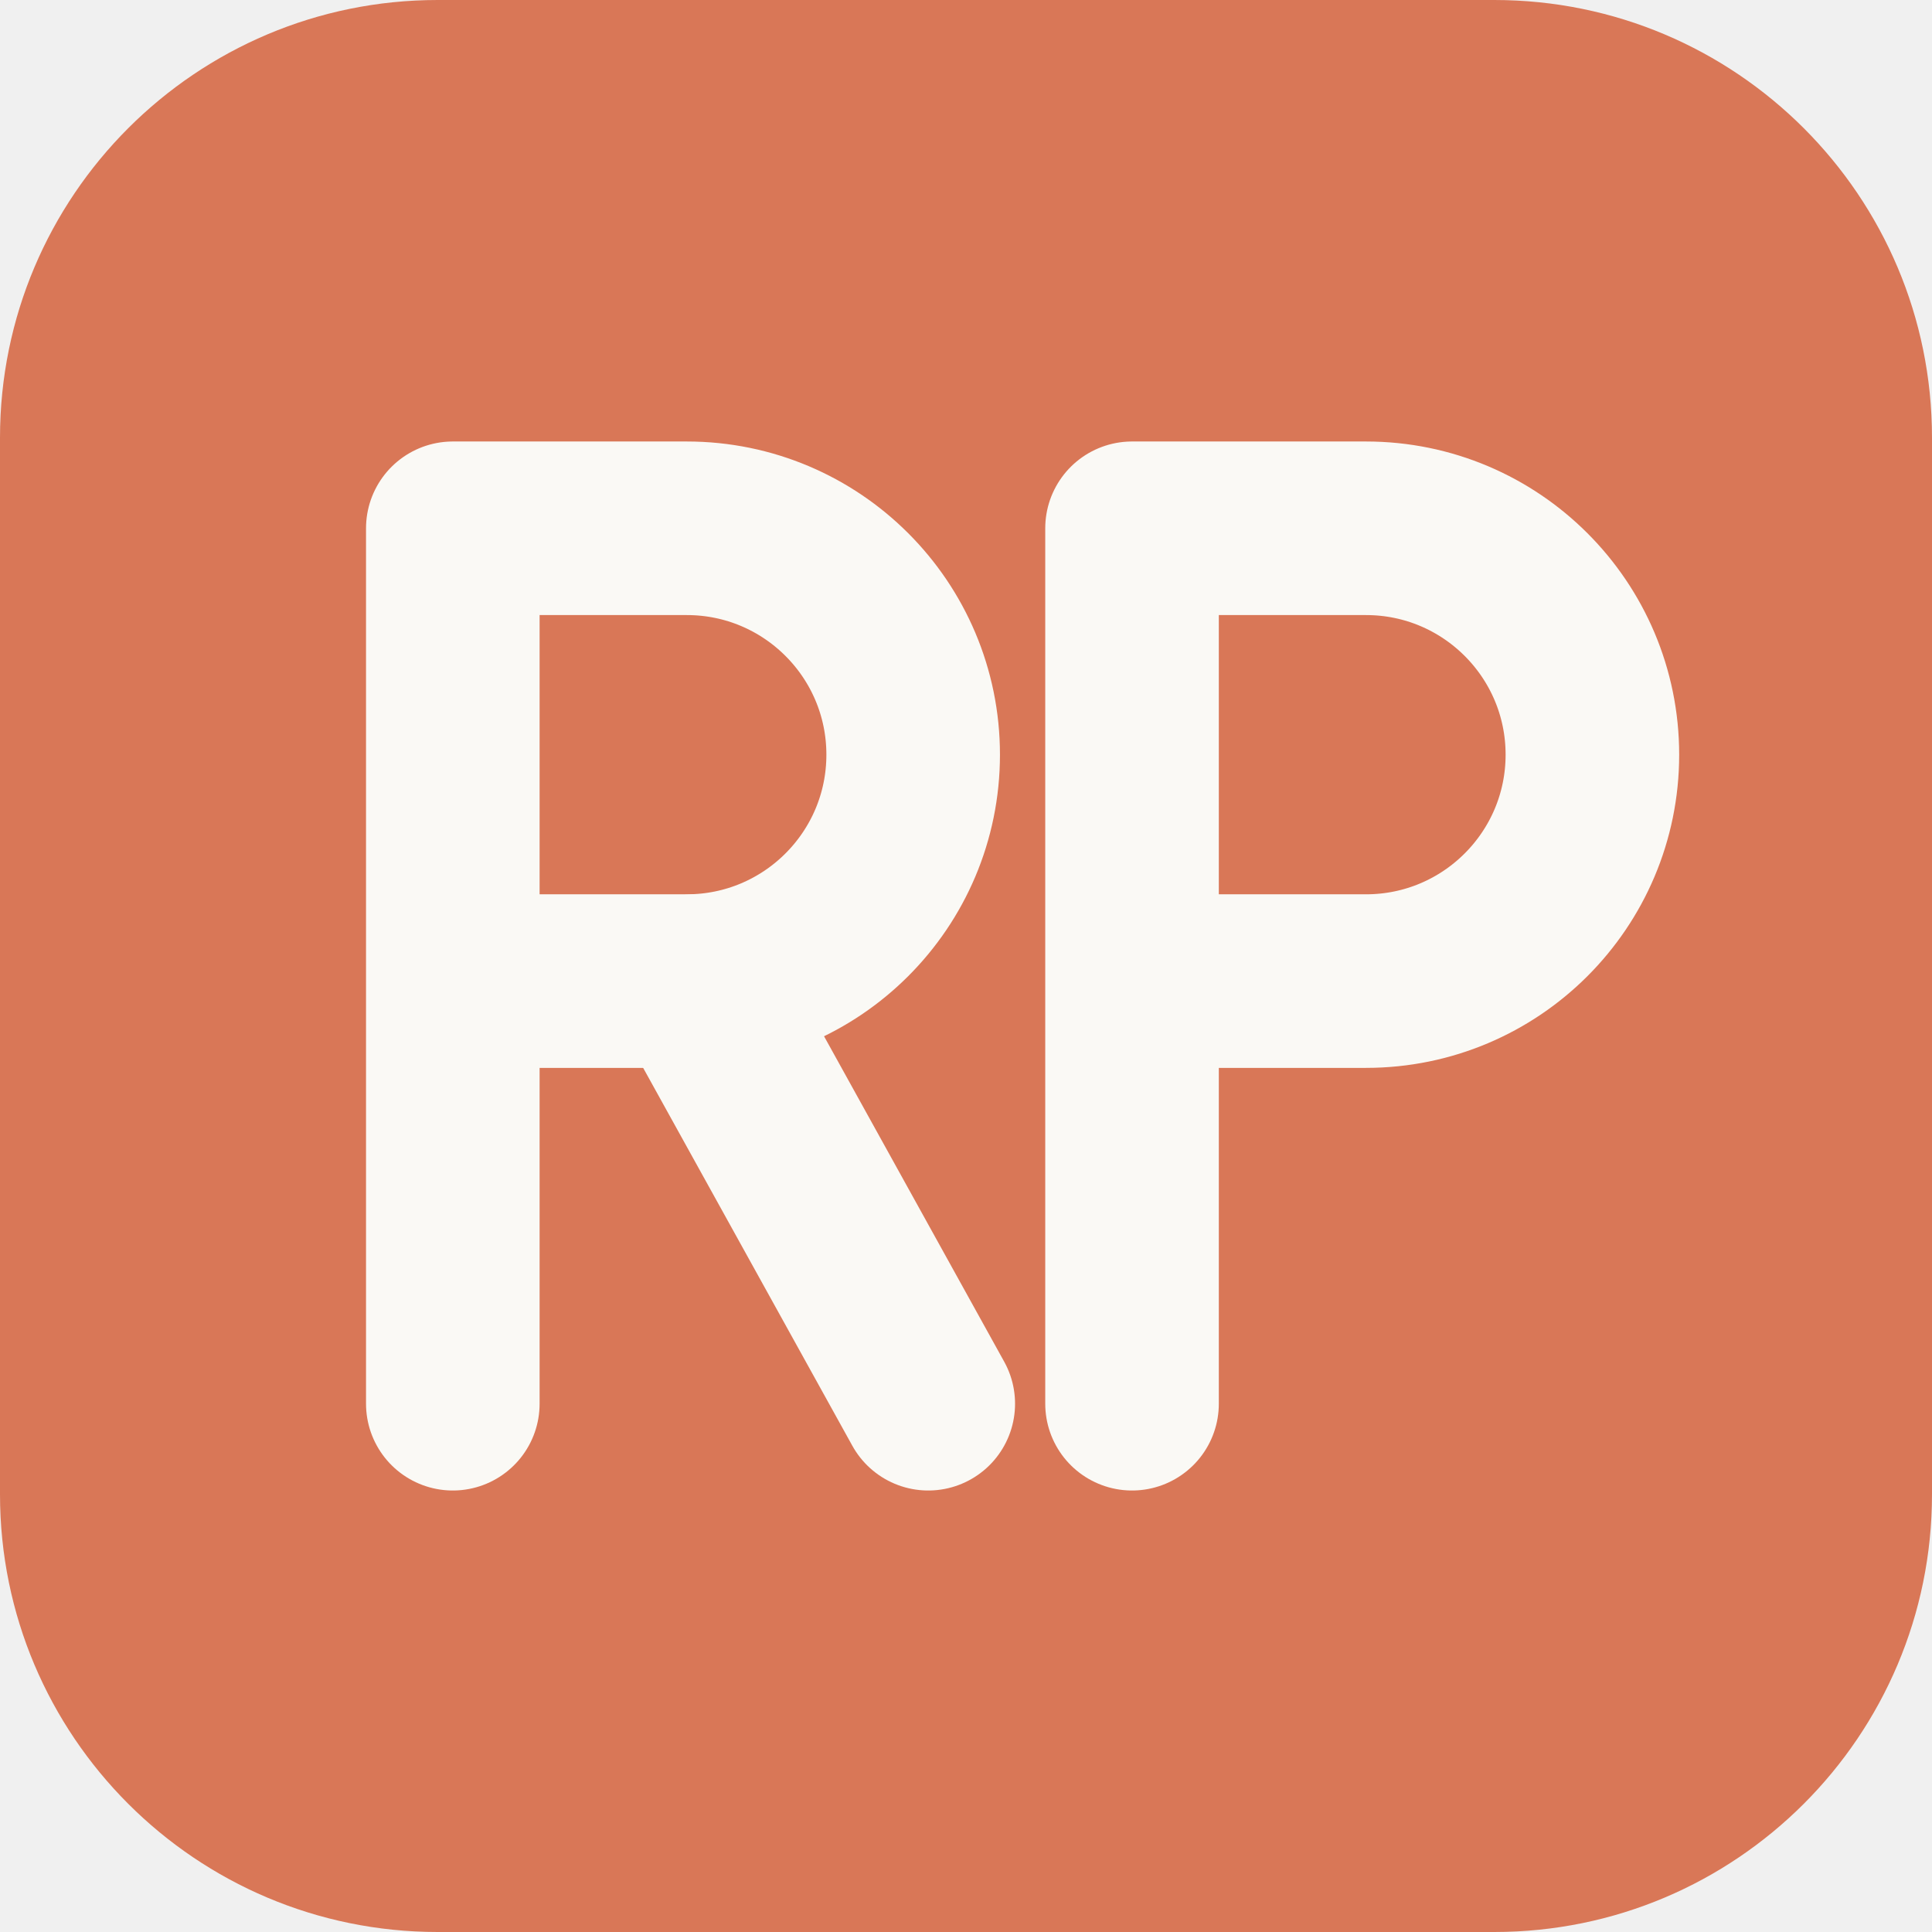
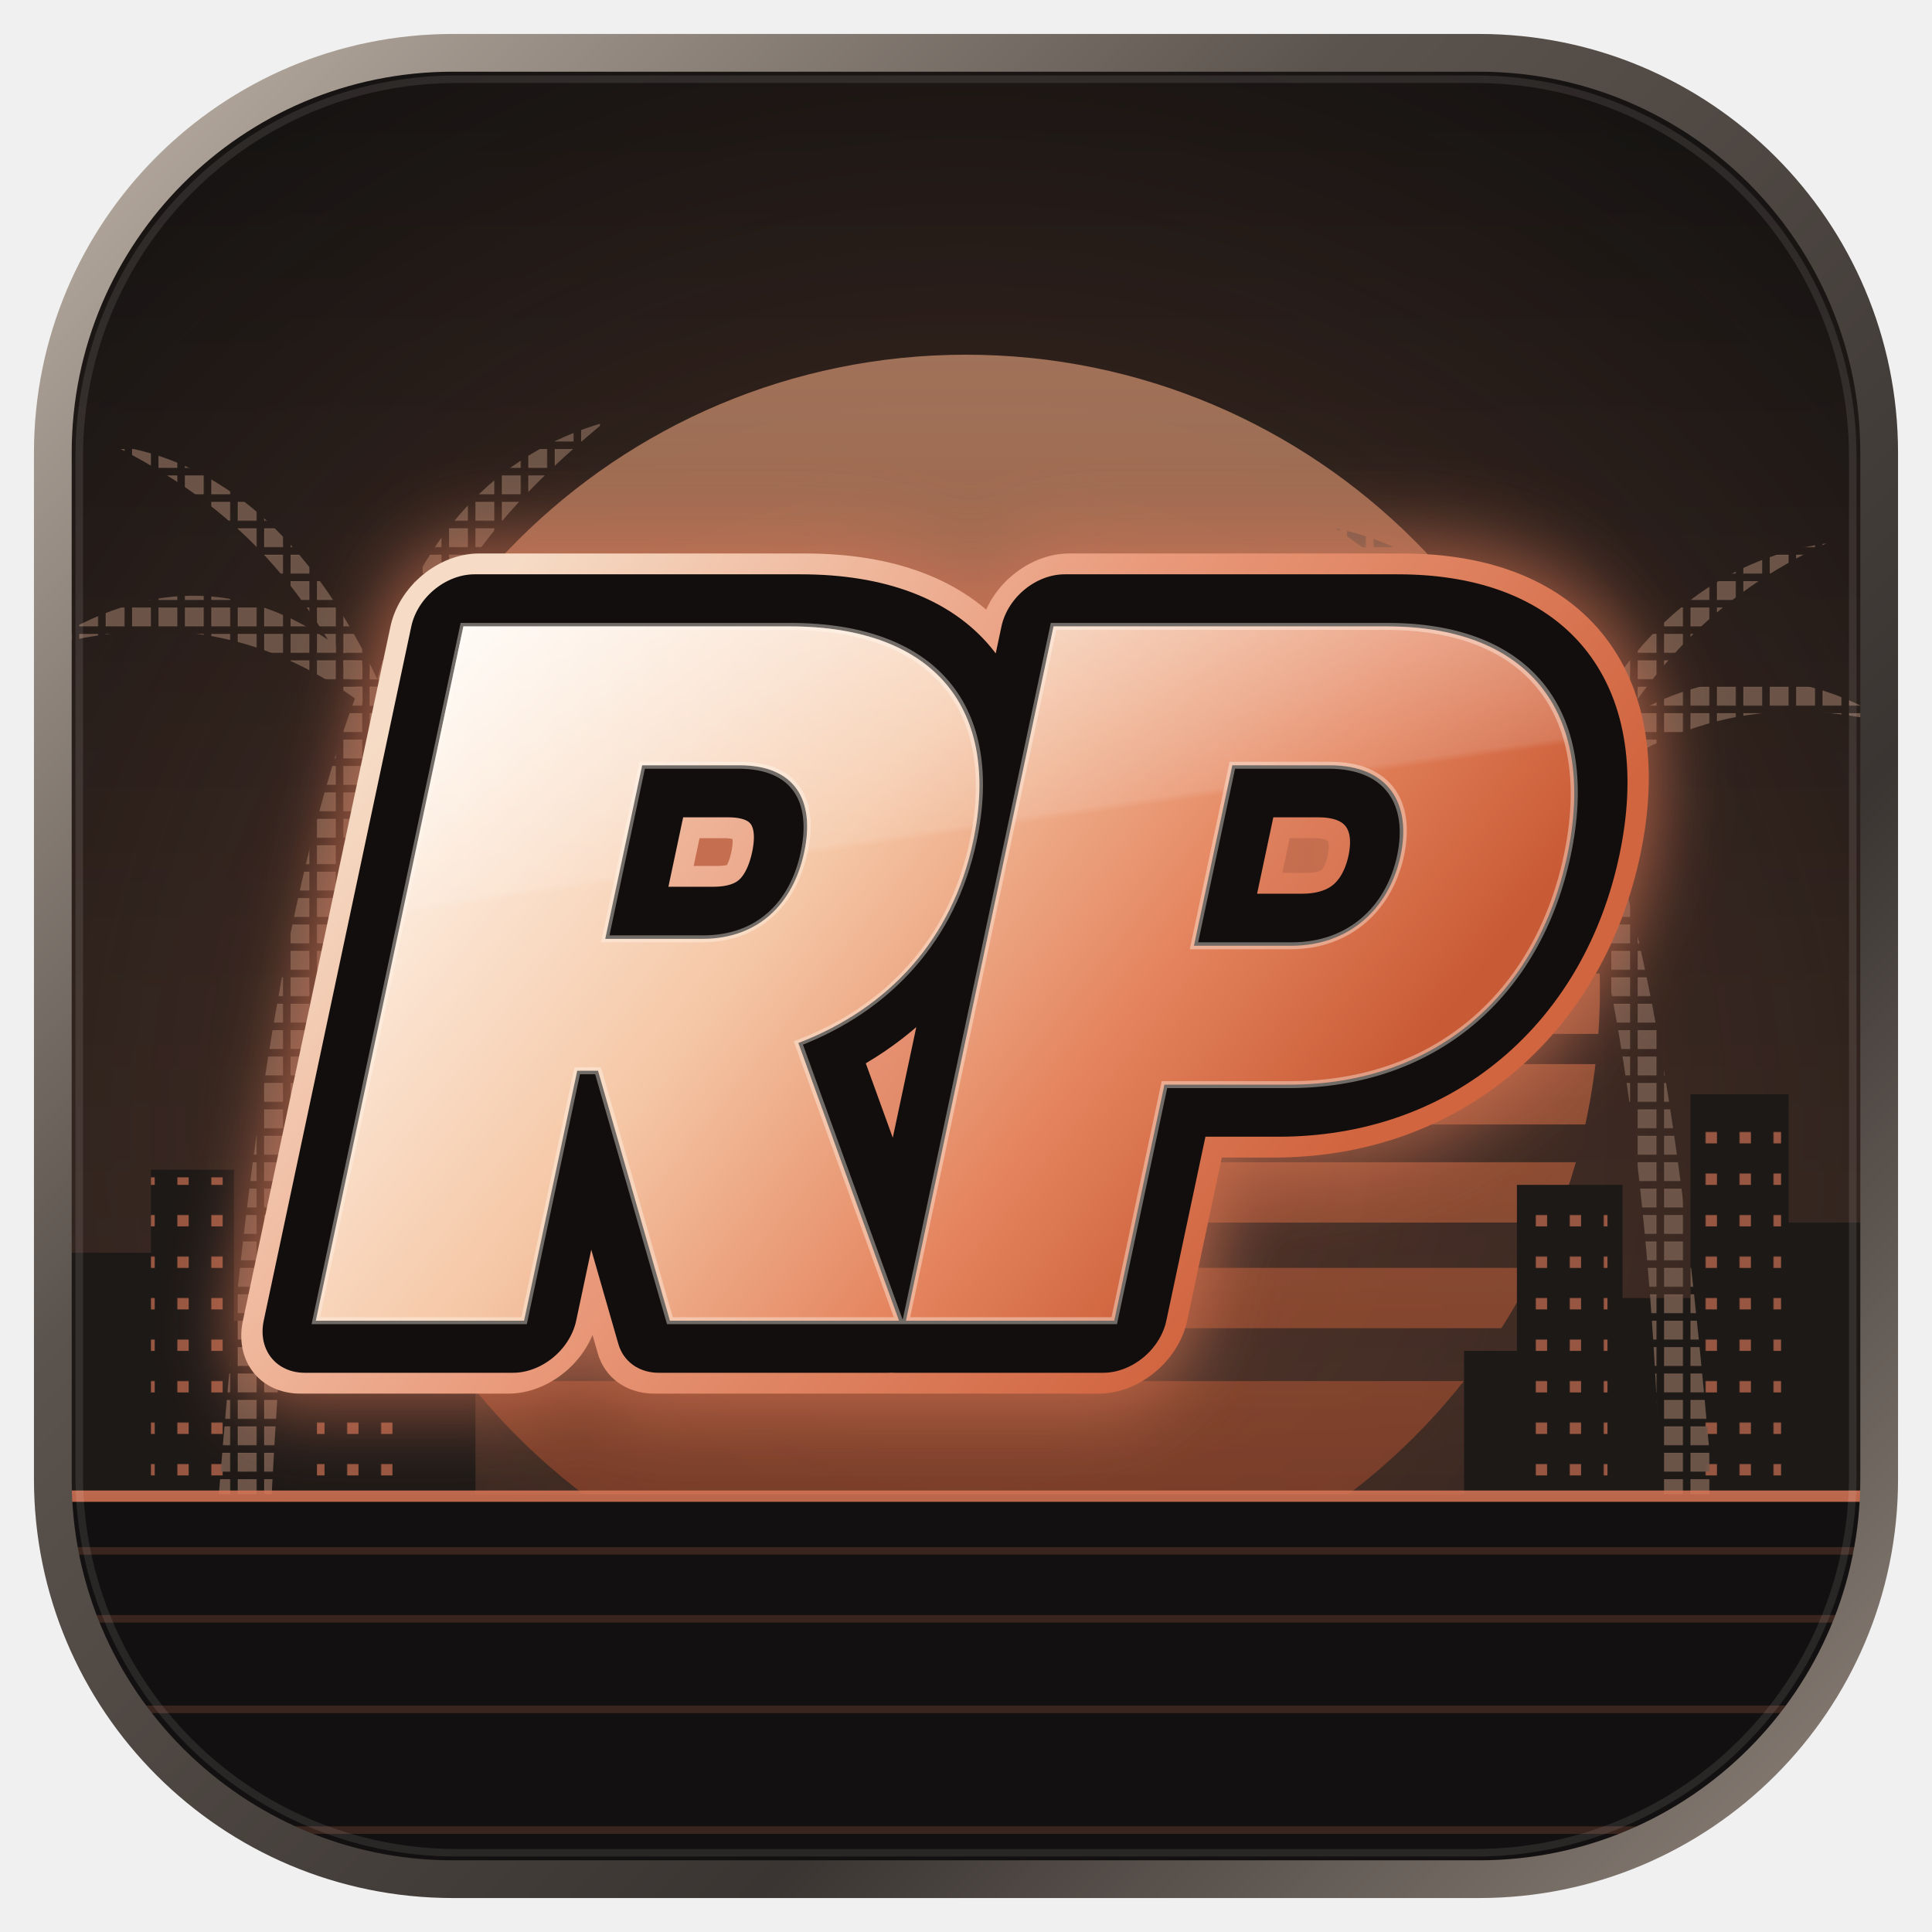
- <svg xmlns="http://www.w3.org/2000/svg" viewBox="0 0 512 512">
-   <rect width="512" height="512" rx="116" fill="#D97757" />
-   <g fill="none" stroke="#FAF9F5" stroke-width="46" stroke-linecap="round" stroke-linejoin="round">
-     <path d="M120 372V140h62a60 60 0 0 1 0 120h-62" />
-     <path d="M184 260l62 112" />
-     <path d="M300 372V140h62a60 60 0 0 1 0 120h-62" />
+ <svg xmlns="http://www.w3.org/2000/svg" viewBox="0 0 512 512" width="512" height="512">
+   <defs>
+     <clipPath id="rpTile">
+       <rect x="14" y="14" width="484" height="484" rx="106" />
+     </clipPath>
+     <linearGradient id="rpSky" x1="0" y1="0" x2="0" y2="1">
+       <stop offset="0" stop-color="#141211" />
+       <stop offset="0.72" stop-color="#2A211D" />
+       <stop offset="1" stop-color="#121010" />
+     </linearGradient>
+     <radialGradient id="rpHaze" cx="0.5" cy="0.58" r="0.62">
+       <stop offset="0" stop-color="#D97757" stop-opacity="0.26" />
+       <stop offset="1" stop-color="#D97757" stop-opacity="0" />
+     </radialGradient>
+     <linearGradient id="rpSun" x1="0" y1="0" x2="0" y2="1">
+       <stop offset="0" stop-color="#E7A47F" />
+       <stop offset="0.55" stop-color="#C96A45" />
+       <stop offset="1" stop-color="#8C3E24" />
+     </linearGradient>
+     <mask id="rpSunStripes">
+       <rect width="512" height="512" fill="#fff" />
+       <g fill="#000">
+         <rect y="232" width="512" height="4" />
+         <rect y="252" width="512" height="6" />
+         <rect y="274" width="512" height="8" />
+         <rect y="298" width="512" height="10" />
+         <rect y="324" width="512" height="12" />
+         <rect y="352" width="512" height="14" />
+       </g>
+     </mask>
+     <pattern id="rpPix" width="7" height="7" patternUnits="userSpaceOnUse">
+       <rect width="5" height="5" fill="#6E5649" />
+     </pattern>
+     <pattern id="rpWin" width="9" height="11" patternUnits="userSpaceOnUse">
+       <rect x="2" y="3" width="3" height="3" fill="#D97757" opacity="0.65" />
+     </pattern>
+     <linearGradient id="rpLetter" x1="0" y1="0" x2="1" y2="0.35">
+       <stop offset="0" stop-color="#FFF7EE" />
+       <stop offset="0.42" stop-color="#F5C7A6" />
+       <stop offset="0.75" stop-color="#E4845E" />
+       <stop offset="1" stop-color="#C85A35" />
+     </linearGradient>
+     <linearGradient id="rpRim" x1="0" y1="0" x2="1" y2="0.35">
+       <stop offset="0" stop-color="#F6DCC6" />
+       <stop offset="0.5" stop-color="#E9997A" />
+       <stop offset="1" stop-color="#D16540" />
+     </linearGradient>
+     <linearGradient id="rpShine" x1="0" y1="0" x2="0.25" y2="1">
+       <stop offset="0" stop-color="#FFFFFF" stop-opacity="0.45" />
+       <stop offset="0.38" stop-color="#FFFFFF" stop-opacity="0.12" />
+       <stop offset="0.39" stop-color="#FFFFFF" stop-opacity="0" />
+       <stop offset="1" stop-color="#FFFFFF" stop-opacity="0" />
+     </linearGradient>
+     <linearGradient id="rpFrame" x1="0" y1="0" x2="1" y2="1">
+       <stop offset="0" stop-color="#BDB1A6" />
+       <stop offset="0.35" stop-color="#5B534D" />
+       <stop offset="0.7" stop-color="#3A3532" />
+       <stop offset="1" stop-color="#8E837A" />
+     </linearGradient>
+     <filter id="rpGlow" x="-30%" y="-30%" width="160%" height="160%">
+       <feGaussianBlur stdDeviation="12" />
+     </filter>
+     <path id="rpLetters" d="M0 0H94C136 0 160 24 160 62C160 90 146 110 122 120L168 200H102L66 128H60V200H0ZM60 40V90H88C104 90 112 80 112 65C112 50 104 40 88 40ZM170 0H266C308 0 332 26 332 66C332 106 308 132 266 132H230V200H170ZM230 40V92H258C275 92 284 81 284 66C284 51 275 40 258 40Z" />
+   </defs>
+   <g clip-path="url(#rpTile)">
+     <rect width="512" height="512" fill="url(#rpSky)" />
+     <rect width="512" height="512" fill="url(#rpHaze)" />
+     <circle cx="256" cy="262" r="168" fill="url(#rpSun)" mask="url(#rpSunStripes)" opacity="0.62" />
+     <g fill="#1D1917">
+       <path d="M14 396V332h26v-22h22v40h18v-64h30v52h16v58Z" />
+       <path d="M498 396V324h-24v-34h-26v54h-18v-30h-28v44h-14v38Z" />
+     </g>
+     <g fill="url(#rpWin)">
+       <path d="M40 396V312h20v84Z M84 396V290h22v106Z" />
+       <path d="M450 396V294h22v102Z M404 396V318h22v78Z" />
+     </g>
+     <g fill="url(#rpPix)" opacity="0.95">
+       <path d="M58 396C64 320 74 236 96 180L104 184C84 238 76 320 72 396Z" />
+       <path d="M100 180C70 152 40 152 10 172C44 162 72 168 98 188Z" />
+       <path d="M100 180C82 142 58 122 30 118C62 134 80 154 96 186Z" />
+       <path d="M100 180C110 142 132 120 160 112C136 132 118 152 106 186Z" />
+       <path d="M100 180C132 162 162 164 186 184C158 176 130 178 104 192Z" />
+       <path d="M100 180C120 198 132 224 134 250C122 224 110 208 96 194Z" />
+       <path d="M454 396C448 326 440 252 420 202L412 206C430 256 438 326 440 396Z" />
+       <path d="M416 202C444 176 474 174 502 192C470 184 444 190 418 210Z" />
+       <path d="M416 202C432 166 456 148 484 144C454 158 436 178 420 208Z" />
+       <path d="M416 202C404 166 382 146 354 140C380 158 398 178 410 208Z" />
+       <path d="M416 202C386 186 358 188 334 206C362 200 388 202 412 214Z" />
+     </g>
+     <rect y="396" width="512" height="116" fill="#121010" />
+     <rect y="395" width="512" height="3" fill="#D97757" opacity="0.85" />
+     <g fill="#D97757" opacity="0.2">
+       <rect y="410" width="512" height="2" />
+       <rect y="428" width="512" height="2" />
+       <rect y="452" width="512" height="2" />
+       <rect y="484" width="512" height="2" />
+     </g>
+     <g transform="translate(122.8 166.0) scale(0.92) skewX(-12)">
+       <use href="#rpLetters" fill="#D97757" stroke="#D97757" stroke-width="48" stroke-linejoin="round" filter="url(#rpGlow)" opacity="0.7" />
+       <use href="#rpLetters" fill="url(#rpRim)" stroke="url(#rpRim)" stroke-width="42" stroke-linejoin="round" />
+       <use href="#rpLetters" fill="#110E0D" stroke="#110E0D" stroke-width="30" stroke-linejoin="round" />
+       <use href="#rpLetters" fill="url(#rpLetter)" stroke="#FFF7EE" stroke-opacity="0.4" stroke-width="2" />
+       <use href="#rpLetters" fill="url(#rpShine)" />
+     </g>
  </g>
+   <rect x="14" y="14" width="484" height="484" rx="106" fill="none" stroke="url(#rpFrame)" stroke-width="10" />
+   <rect x="21" y="21" width="470" height="470" rx="100" fill="none" stroke="#FAF9F5" stroke-opacity="0.10" stroke-width="2" />
</svg>
